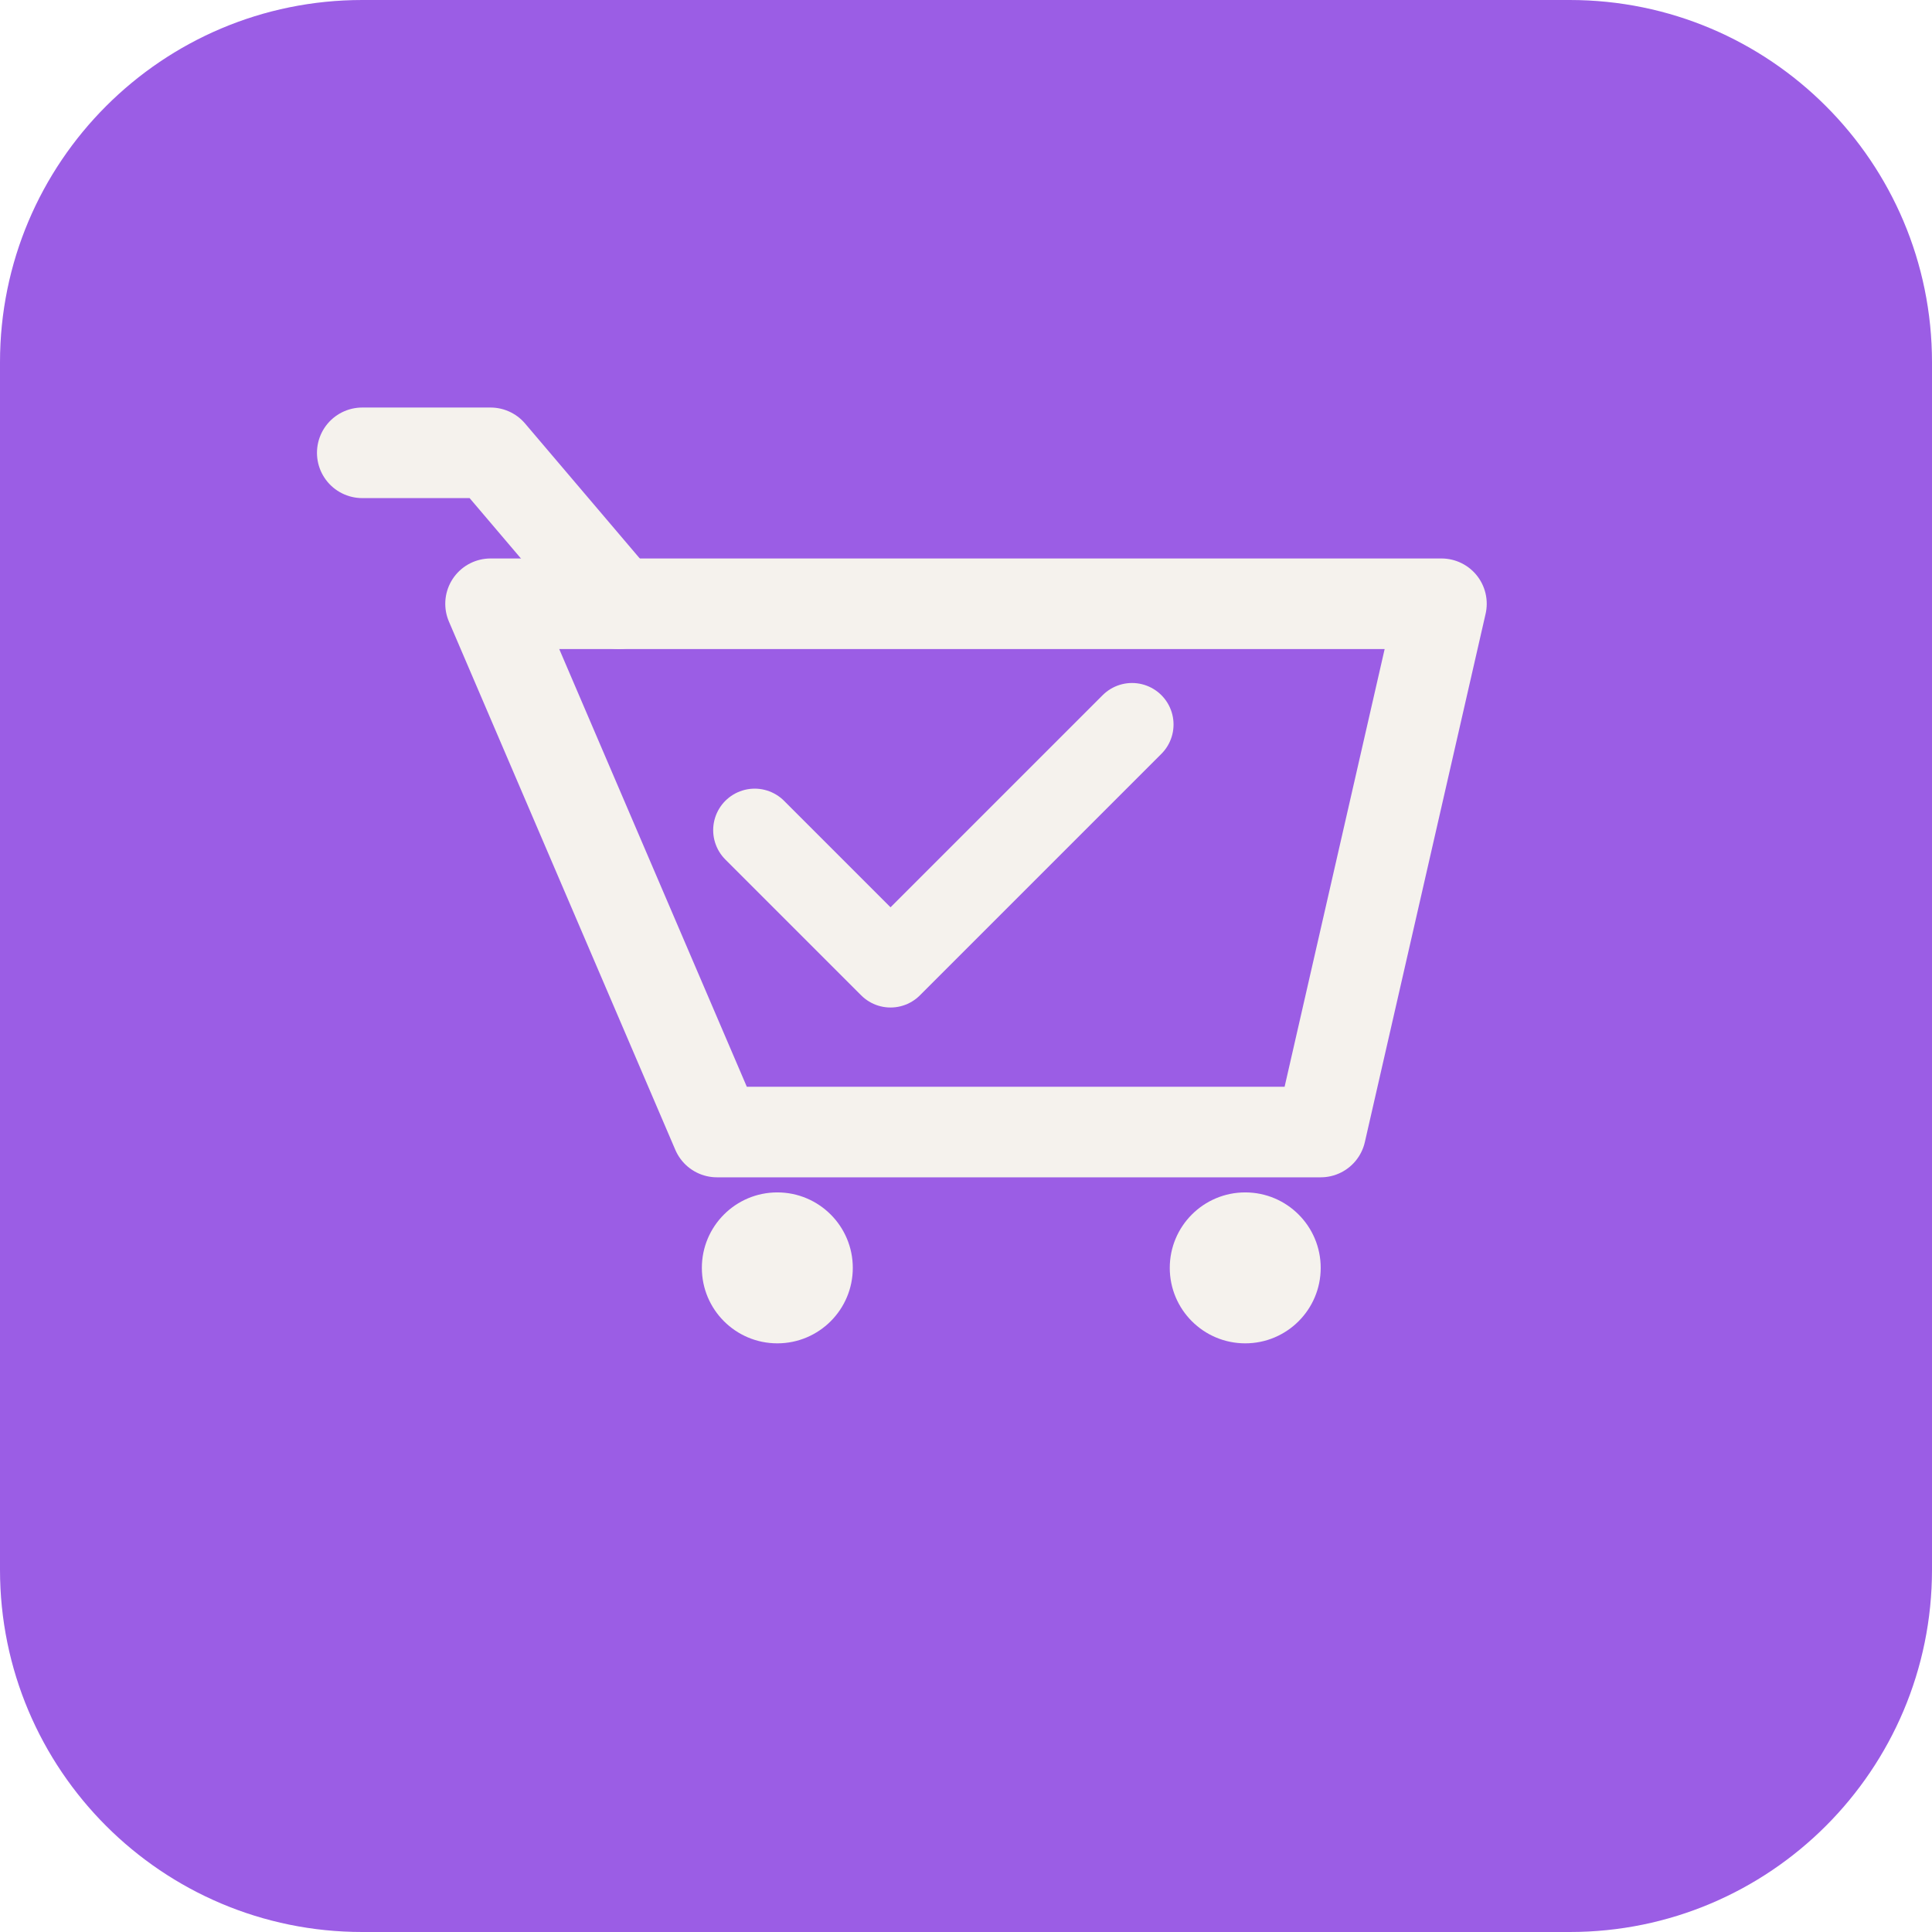
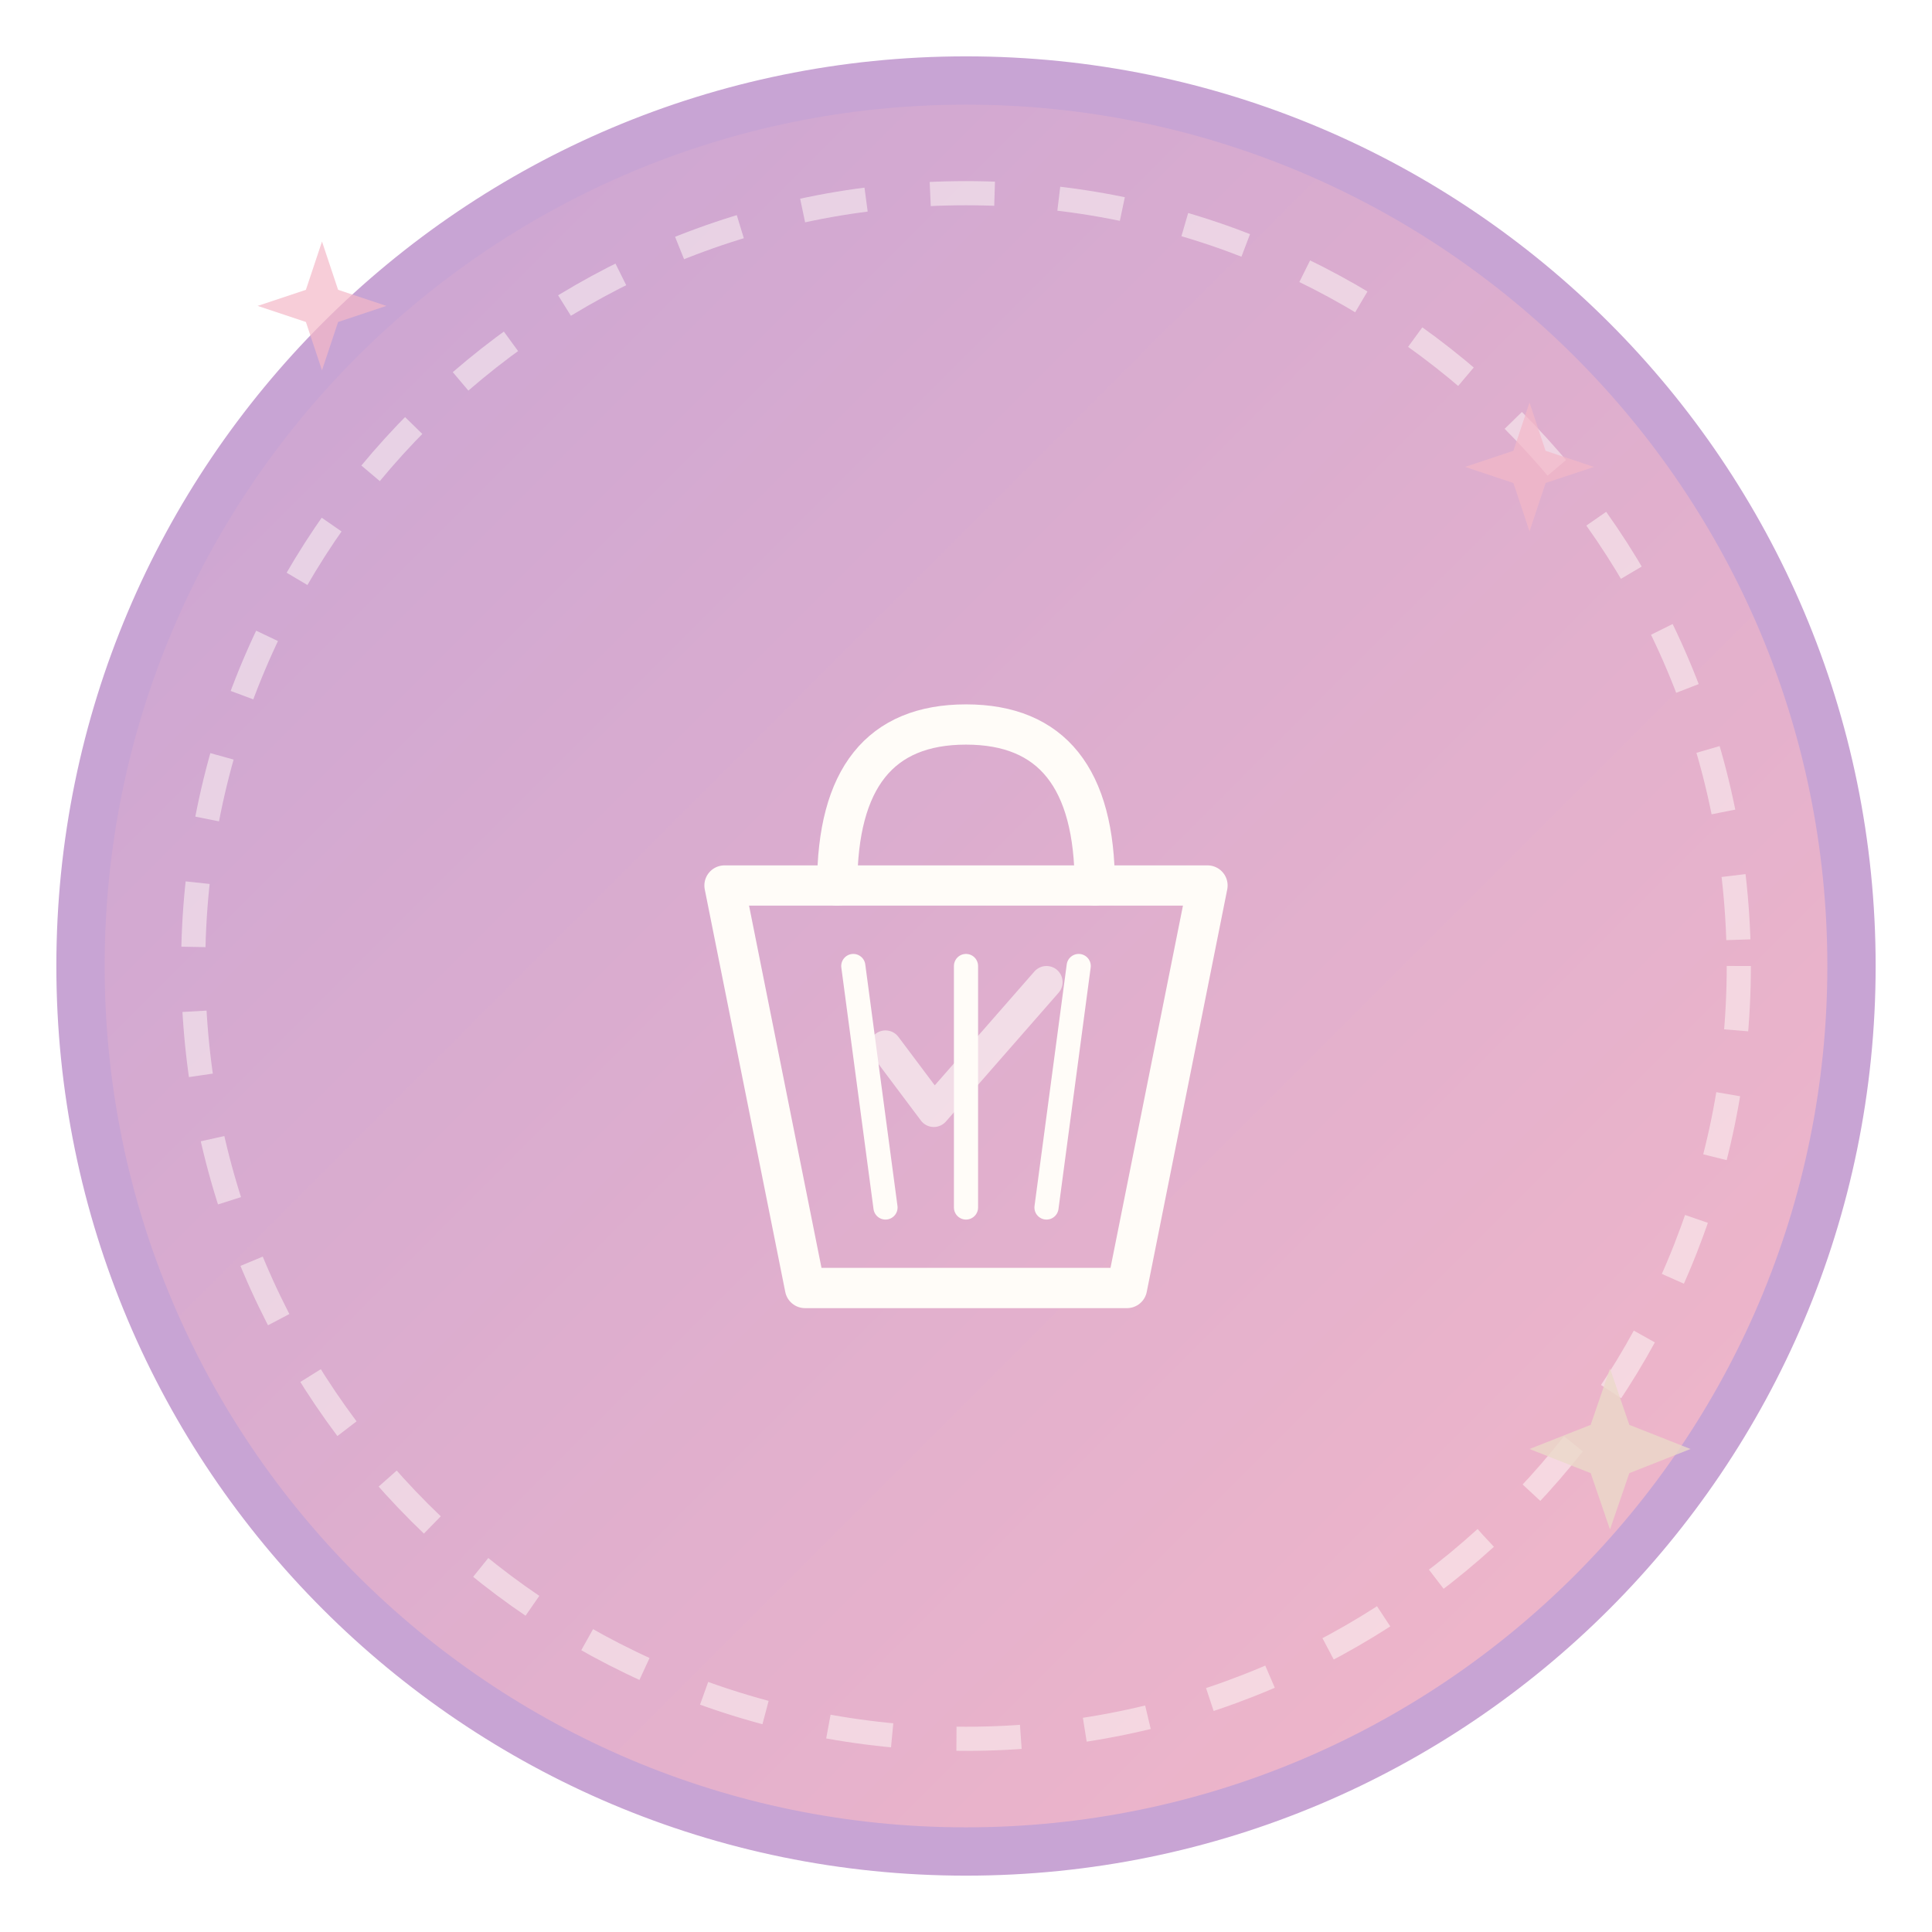
- <svg xmlns="http://www.w3.org/2000/svg" viewBox="0 0 512 512">
-   <rect width="512" height="512" rx="96" fill="#9b5de5" />
-   <path d="M130 160 h252 l-32 140 H190 Z" fill="none" stroke="#f5f2ed" stroke-width="24" stroke-linejoin="round" />
-   <path d="M96 120 h34 l34 40" fill="none" stroke="#f5f2ed" stroke-width="24" stroke-linecap="round" stroke-linejoin="round" />
-   <circle cx="206" cy="336" r="20" fill="#f5f2ed" />
-   <circle cx="330" cy="336" r="20" fill="#f5f2ed" />
-   <path d="M200 220 l36 36 64-64" fill="none" stroke="#f5f2ed" stroke-width="22" stroke-linecap="round" stroke-linejoin="round" />
+ <svg xmlns="http://www.w3.org/2000/svg" width="512" height="512" viewBox="0 0 120 120" fill="none">
+   <circle cx="60" cy="60" r="55" stroke="#C8A4D4" stroke-width="3" fill="url(#gradient1)" />
+   <circle cx="60" cy="60" r="48" stroke="rgba(255, 252, 248, 0.5)" stroke-width="1.5" stroke-dasharray="4 4" fill="none" />
+   <g transform="translate(35, 35)">
+     <path d="M 10 20 L 15 45 L 35 45 L 40 20 Z" stroke="#FFFCF8" stroke-width="2.5" fill="none" stroke-linecap="round" stroke-linejoin="round" />
+     <path d="M 17 20 Q 17 10, 25 10 Q 33 10, 33 20" stroke="#FFFCF8" stroke-width="2.5" fill="none" stroke-linecap="round" />
+     <line x1="18" y1="25" x2="20" y2="40" stroke="#FFFCF8" stroke-width="1.5" stroke-linecap="round" />
+     <line x1="25" y1="25" x2="25" y2="40" stroke="#FFFCF8" stroke-width="1.5" stroke-linecap="round" />
+     <line x1="32" y1="25" x2="30" y2="40" stroke="#FFFCF8" stroke-width="1.5" stroke-linecap="round" />
+     <path d="M 20 30 L 23 34 L 30 26" stroke="rgba(255, 252, 248, 0.6)" stroke-width="2" fill="none" stroke-linecap="round" stroke-linejoin="round" />
+   </g>
+   <g transform="translate(20, 15)">
+     <path d="M 0 0 L 1 3 L 4 4 L 1 5 L 0 8 L -1 5 L -4 4 L -1 3 Z" fill="#F4B8C8" opacity="0.7" />
+   </g>
+   <g transform="translate(95, 25)">
+     <path d="M 0 0 L 1 3 L 4 4 L 1 5 L 0 8 L -1 5 L -4 4 L -1 3 Z" fill="#F4B8C8" opacity="0.7" />
+   </g>
+   <g transform="translate(100, 85)">
+     <path d="M 0 0 L 1.2 3.5 L 5 5 L 1.2 6.5 L 0 10 L -1.2 6.5 L -5 5 L -1.2 3.5 Z" fill="#EBD9C9" opacity="0.8" />
+   </g>
+   <defs>
+     <linearGradient id="gradient1" x1="0%" y1="0%" x2="100%" y2="100%">
+       <stop offset="0%" style="stop-color:#C8A4D4;stop-opacity:1" />
+       <stop offset="100%" style="stop-color:#F4B8C8;stop-opacity:1" />
+     </linearGradient>
+   </defs>
</svg>
